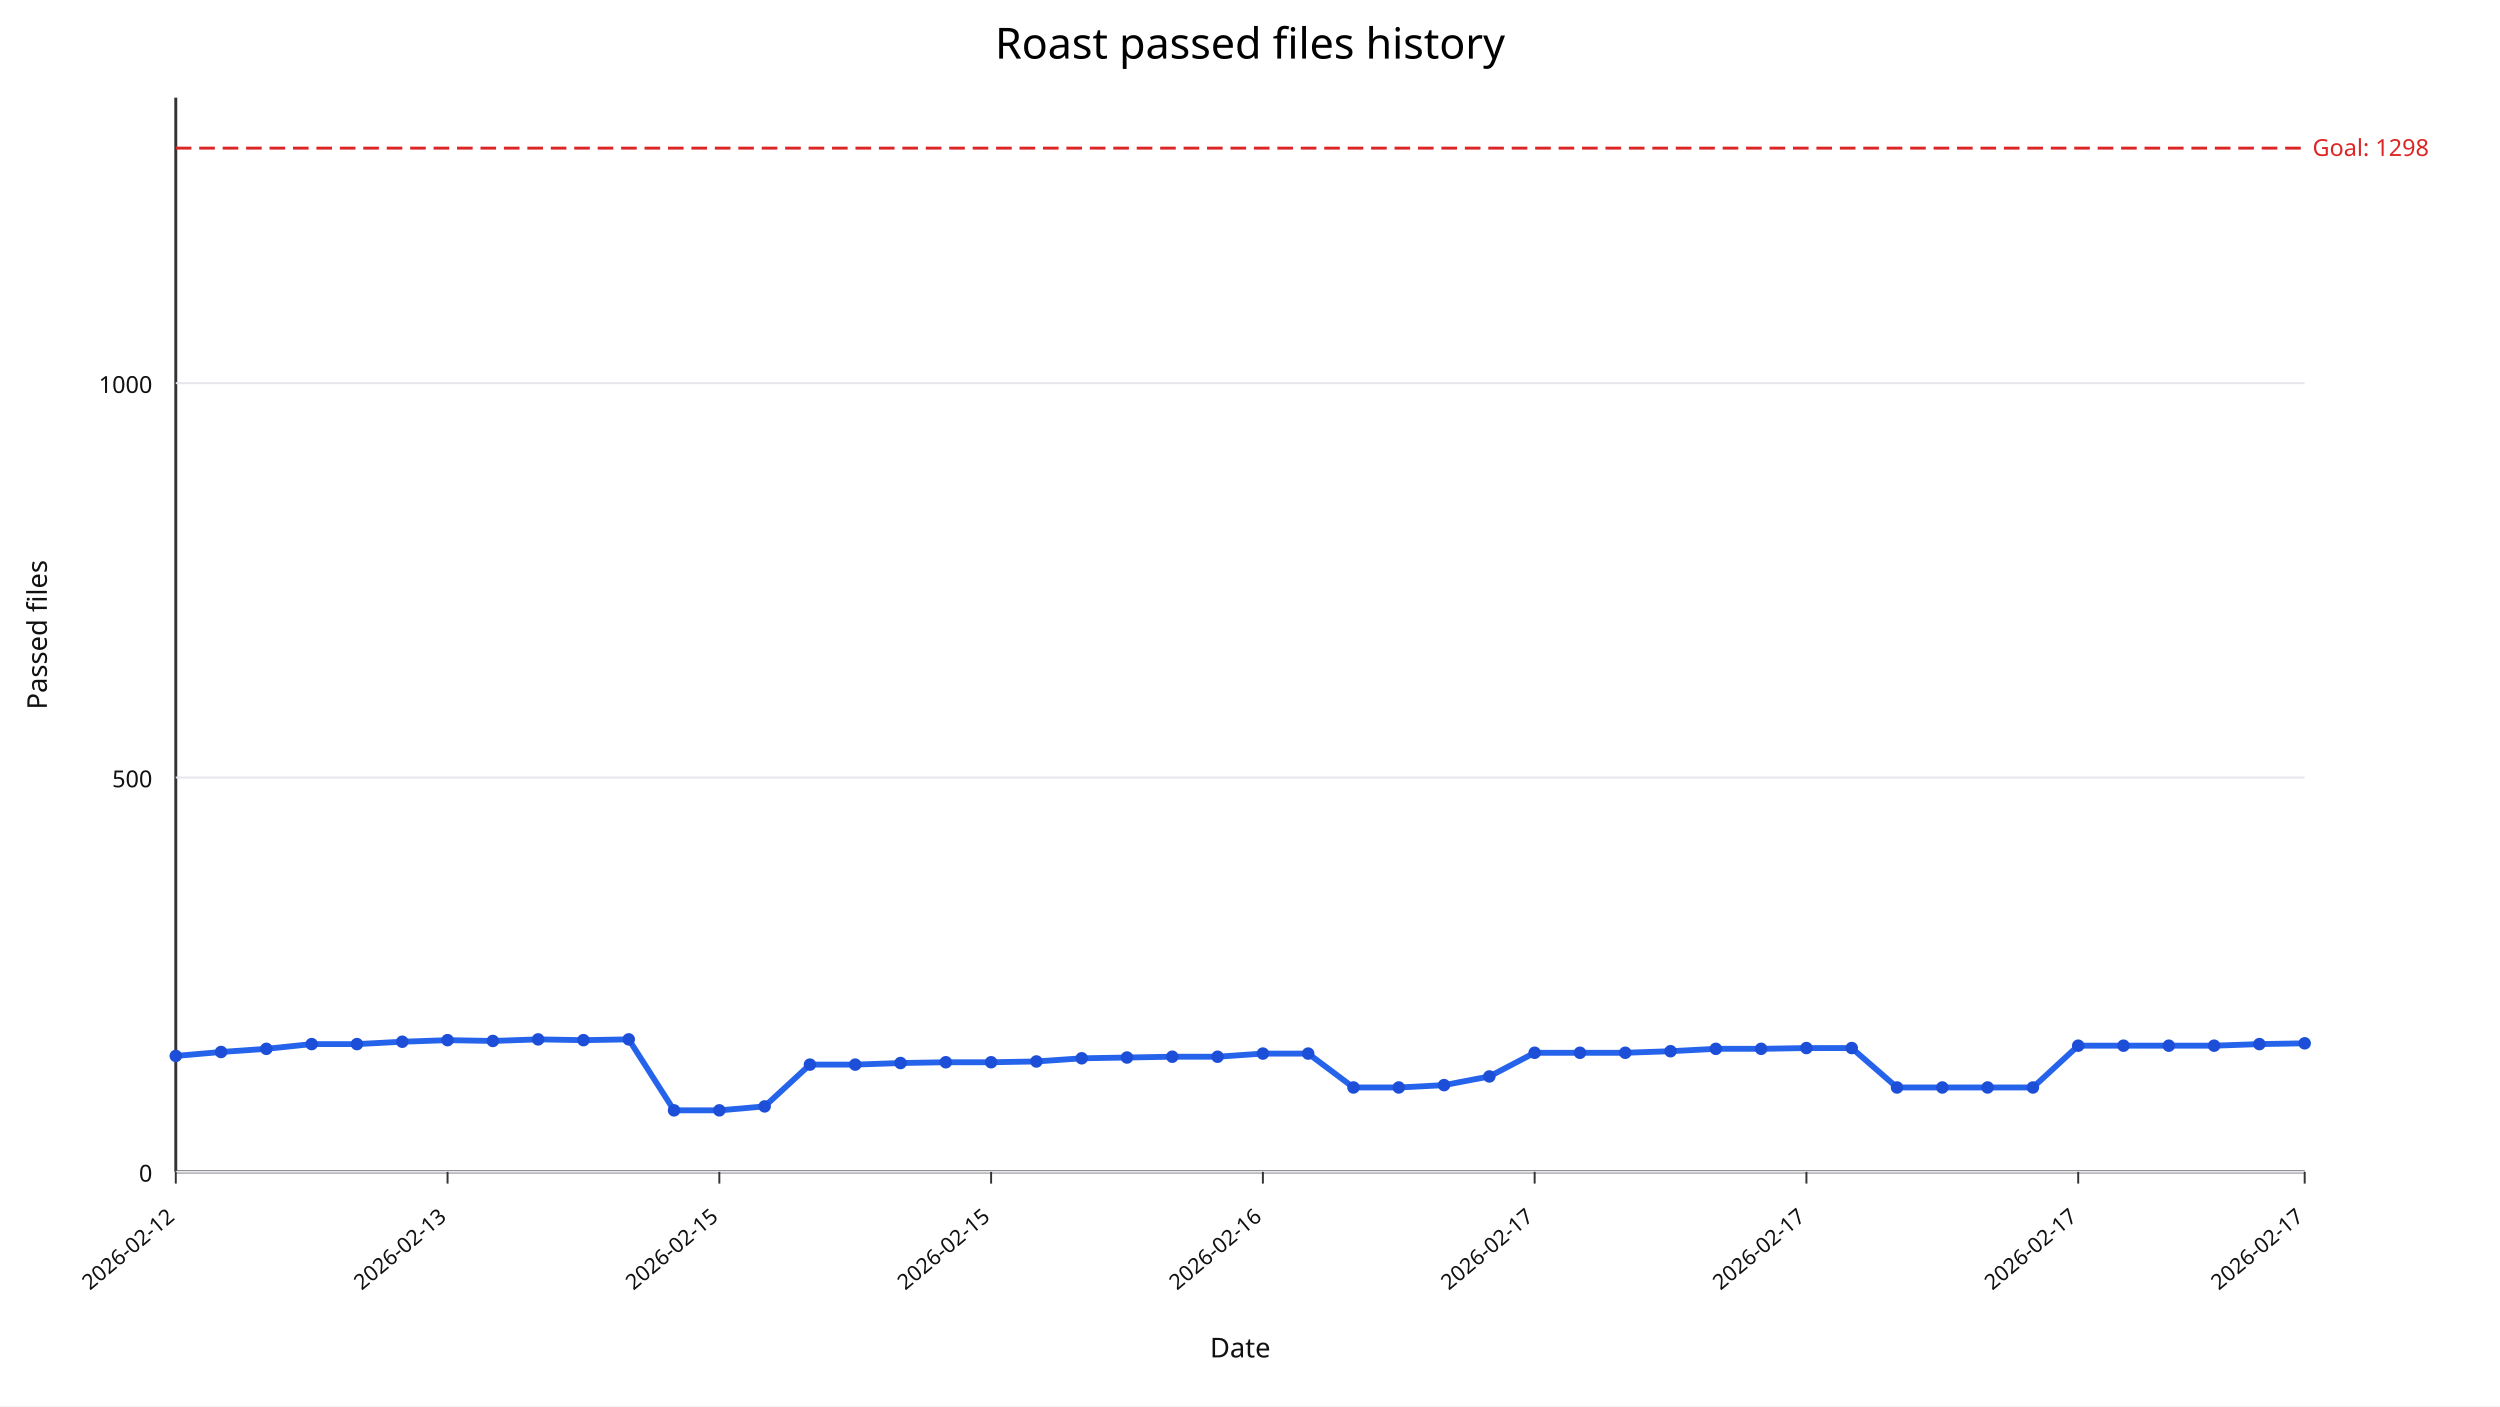
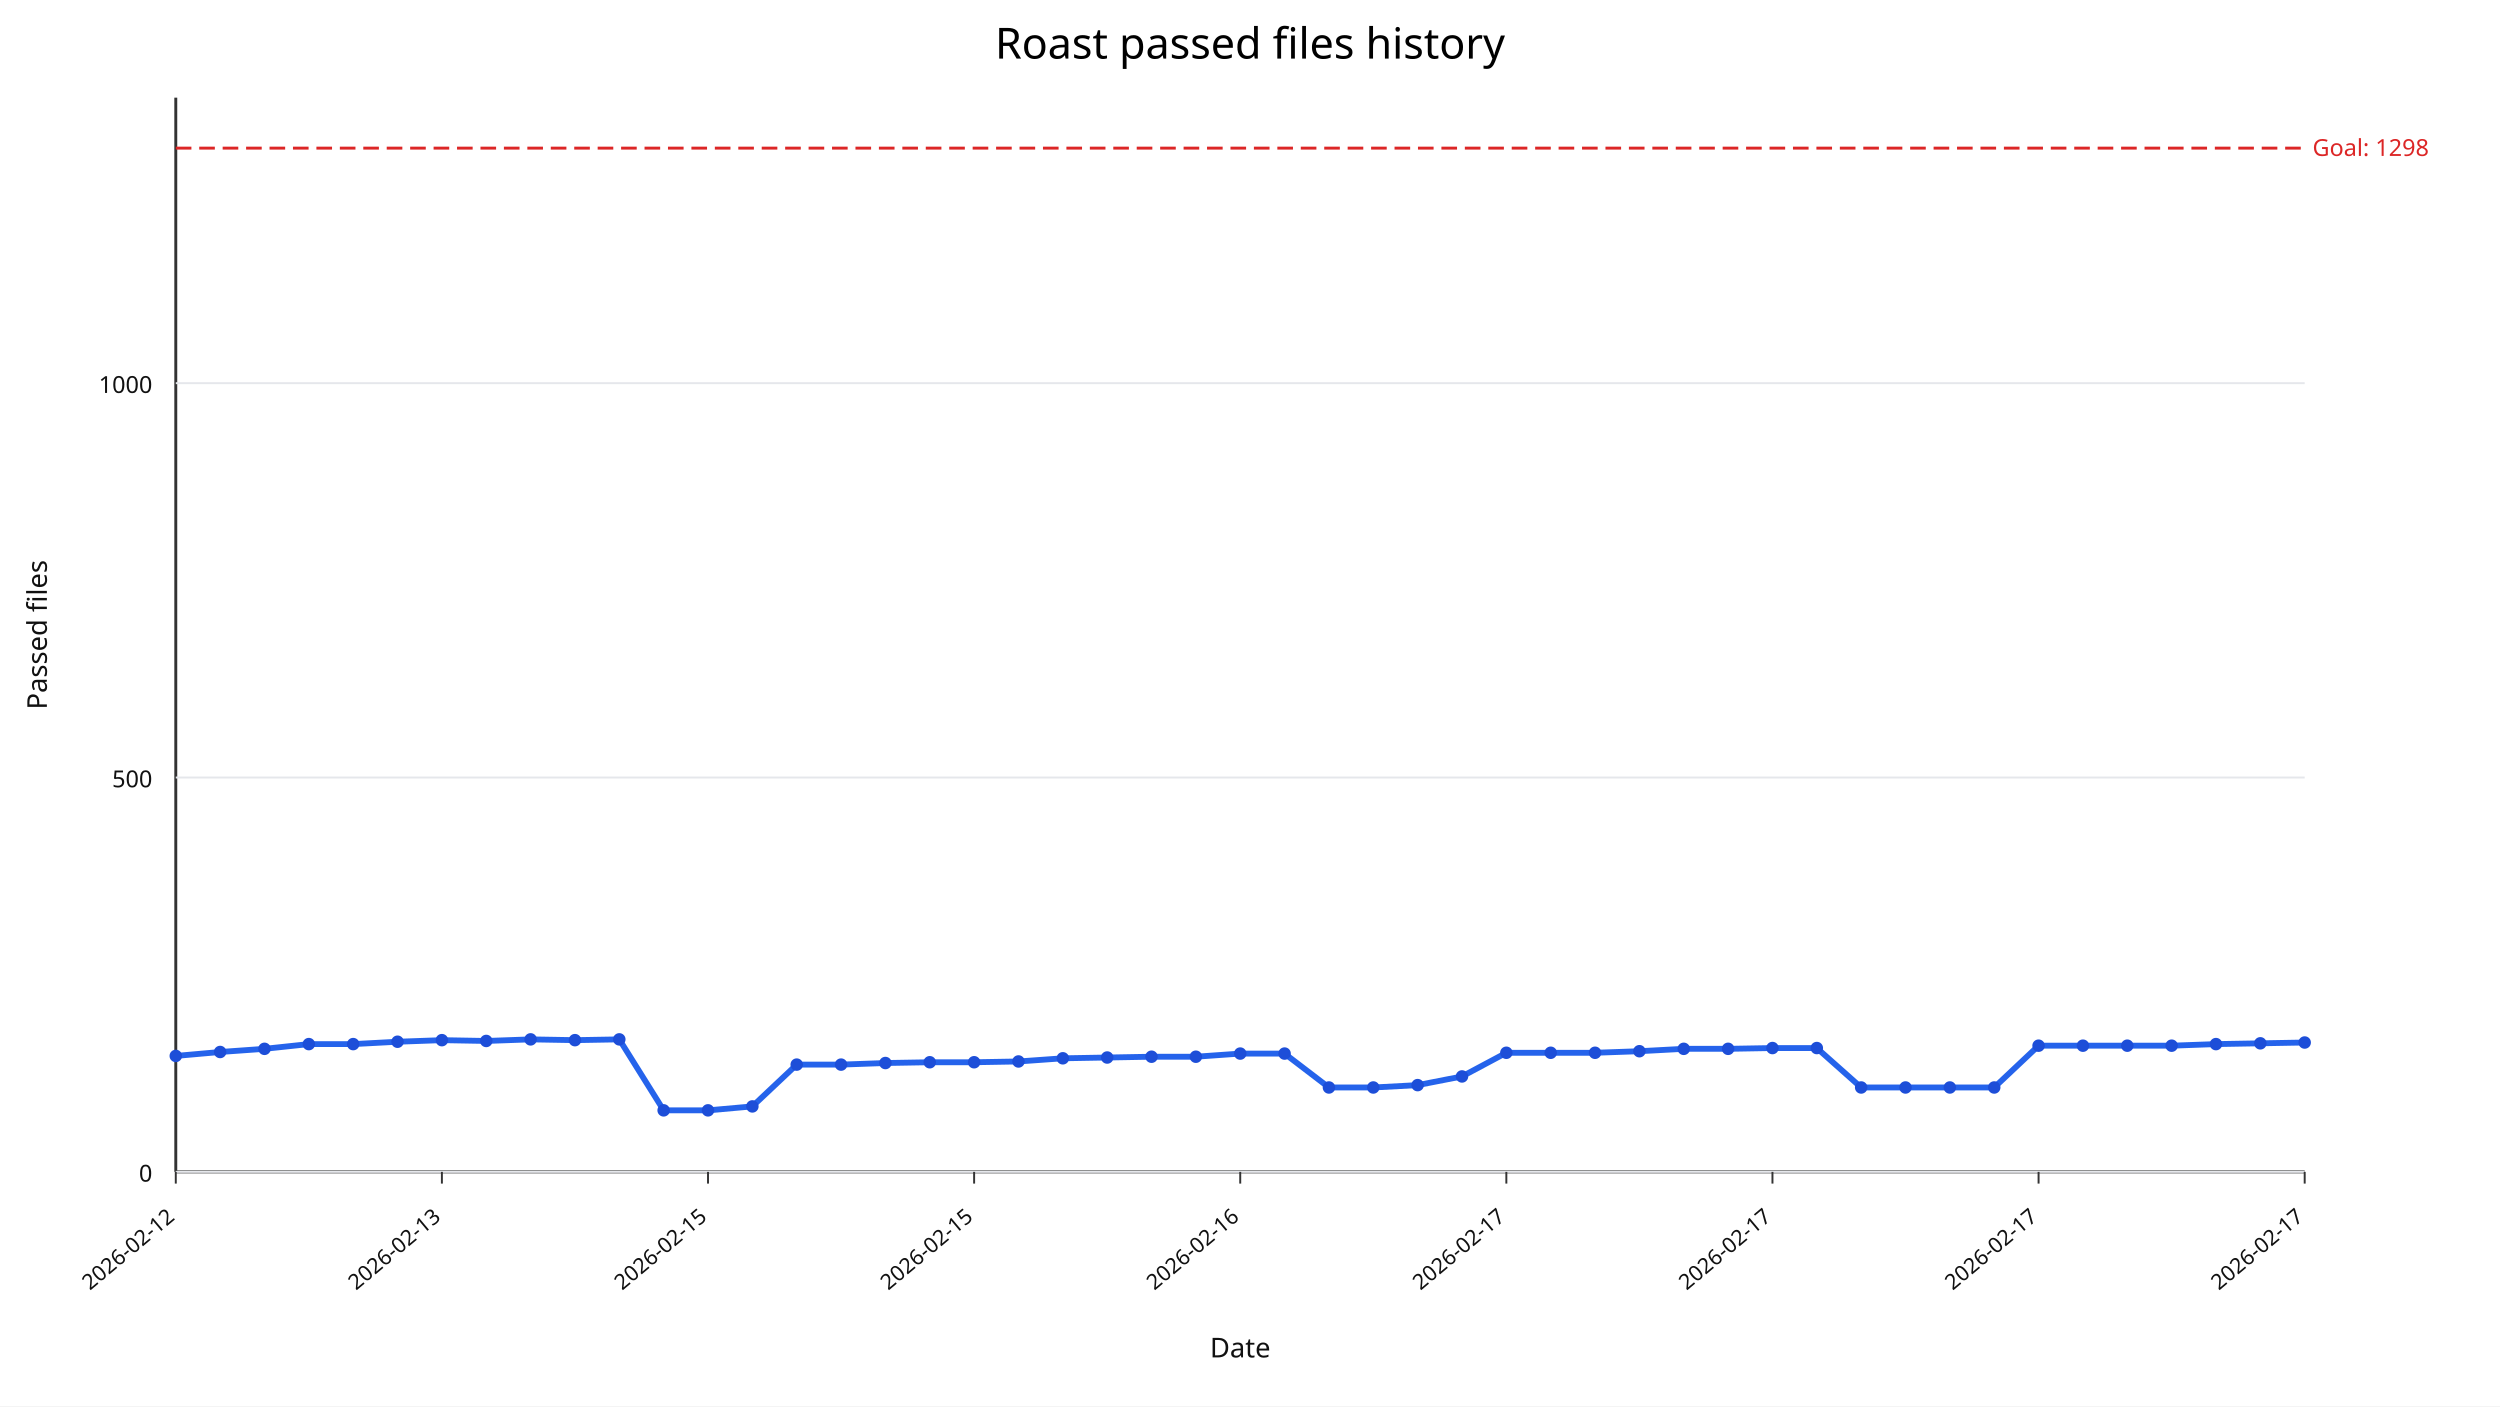
<svg xmlns="http://www.w3.org/2000/svg" width="1280" height="720" viewBox="0 0 1280 720">
  <rect width="100%" height="100%" fill="#ffffff" />
  <text x="640" y="30" text-anchor="middle" font-size="22" font-family="sans-serif">Roast passed files history</text>
  <line x1="90" y1="600" x2="1180" y2="600" stroke="#333" stroke-width="1.5" />
  <line x1="90" y1="50" x2="90" y2="600" stroke="#333" stroke-width="1.5" />
  <line x1="90" y1="600.00" x2="1180" y2="600.00" stroke="#e5e7eb" stroke-width="1" />
  <text x="78" y="605.00" text-anchor="end" font-size="12" fill="#111" font-family="sans-serif">0</text>
  <line x1="90" y1="398.09" x2="1180" y2="398.09" stroke="#e5e7eb" stroke-width="1" />
  <text x="78" y="403.09" text-anchor="end" font-size="12" fill="#111" font-family="sans-serif">500</text>
  <line x1="90" y1="196.18" x2="1180" y2="196.18" stroke="#e5e7eb" stroke-width="1" />
  <text x="78" y="201.18" text-anchor="end" font-size="12" fill="#111" font-family="sans-serif">1000</text>
  <line x1="90.00" y1="600" x2="90.00" y2="606" stroke="#333" stroke-width="1" />
  <text x="90.00" y="624" text-anchor="end" font-size="11" fill="#111" transform="rotate(-40 90.00,624)" font-family="sans-serif">2026-02-12</text>
-   <line x1="229.15" y1="600" x2="229.15" y2="606" stroke="#333" stroke-width="1" />
-   <text x="229.15" y="624" text-anchor="end" font-size="11" fill="#111" transform="rotate(-40 229.15,624)" font-family="sans-serif">2026-02-13</text>
-   <line x1="368.30" y1="600" x2="368.30" y2="606" stroke="#333" stroke-width="1" />
-   <text x="368.30" y="624" text-anchor="end" font-size="11" fill="#111" transform="rotate(-40 368.30,624)" font-family="sans-serif">2026-02-15</text>
-   <line x1="507.45" y1="600" x2="507.45" y2="606" stroke="#333" stroke-width="1" />
-   <text x="507.45" y="624" text-anchor="end" font-size="11" fill="#111" transform="rotate(-40 507.45,624)" font-family="sans-serif">2026-02-15</text>
-   <line x1="646.60" y1="600" x2="646.60" y2="606" stroke="#333" stroke-width="1" />
-   <text x="646.60" y="624" text-anchor="end" font-size="11" fill="#111" transform="rotate(-40 646.60,624)" font-family="sans-serif">2026-02-16</text>
-   <line x1="785.74" y1="600" x2="785.74" y2="606" stroke="#333" stroke-width="1" />
-   <text x="785.74" y="624" text-anchor="end" font-size="11" fill="#111" transform="rotate(-40 785.74,624)" font-family="sans-serif">2026-02-17</text>
-   <line x1="924.89" y1="600" x2="924.89" y2="606" stroke="#333" stroke-width="1" />
-   <text x="924.89" y="624" text-anchor="end" font-size="11" fill="#111" transform="rotate(-40 924.89,624)" font-family="sans-serif">2026-02-17</text>
-   <line x1="1064.04" y1="600" x2="1064.04" y2="606" stroke="#333" stroke-width="1" />
-   <text x="1064.04" y="624" text-anchor="end" font-size="11" fill="#111" transform="rotate(-40 1064.04,624)" font-family="sans-serif">2026-02-17</text>
+   <line x1="226.25" y1="600" x2="226.25" y2="606" stroke="#333" stroke-width="1" />
+   <text x="226.25" y="624" text-anchor="end" font-size="11" fill="#111" transform="rotate(-40 226.25,624)" font-family="sans-serif">2026-02-13</text>
+   <line x1="362.50" y1="600" x2="362.50" y2="606" stroke="#333" stroke-width="1" />
+   <text x="362.50" y="624" text-anchor="end" font-size="11" fill="#111" transform="rotate(-40 362.50,624)" font-family="sans-serif">2026-02-15</text>
+   <line x1="498.75" y1="600" x2="498.75" y2="606" stroke="#333" stroke-width="1" />
+   <text x="498.75" y="624" text-anchor="end" font-size="11" fill="#111" transform="rotate(-40 498.75,624)" font-family="sans-serif">2026-02-15</text>
+   <line x1="635.00" y1="600" x2="635.00" y2="606" stroke="#333" stroke-width="1" />
+   <text x="635.00" y="624" text-anchor="end" font-size="11" fill="#111" transform="rotate(-40 635.00,624)" font-family="sans-serif">2026-02-16</text>
+   <line x1="771.25" y1="600" x2="771.25" y2="606" stroke="#333" stroke-width="1" />
+   <text x="771.25" y="624" text-anchor="end" font-size="11" fill="#111" transform="rotate(-40 771.25,624)" font-family="sans-serif">2026-02-17</text>
+   <line x1="907.50" y1="600" x2="907.50" y2="606" stroke="#333" stroke-width="1" />
+   <text x="907.50" y="624" text-anchor="end" font-size="11" fill="#111" transform="rotate(-40 907.50,624)" font-family="sans-serif">2026-02-17</text>
+   <line x1="1043.75" y1="600" x2="1043.75" y2="606" stroke="#333" stroke-width="1" />
+   <text x="1043.75" y="624" text-anchor="end" font-size="11" fill="#111" transform="rotate(-40 1043.75,624)" font-family="sans-serif">2026-02-17</text>
  <line x1="1180.00" y1="600" x2="1180.00" y2="606" stroke="#333" stroke-width="1" />
  <text x="1180.00" y="624" text-anchor="end" font-size="11" fill="#111" transform="rotate(-40 1180.00,624)" font-family="sans-serif">2026-02-17</text>
  <line x1="90" y1="75.84" x2="1180" y2="75.84" stroke="#dc2626" stroke-width="1.5" stroke-dasharray="8,4" />
  <text x="1184" y="79.84" font-size="12" fill="#dc2626" font-family="sans-serif">Goal: 1298</text>
-   <polyline fill="none" stroke="#2563eb" stroke-width="3" points="90.00,540.64 113.19,538.62 136.38,537.00 159.57,534.58 182.77,534.58 205.96,533.37 229.15,532.56 252.34,532.97 275.53,532.16 298.72,532.56 321.91,532.16 345.11,568.50 368.30,568.50 391.49,566.48 414.68,545.08 437.87,545.08 461.06,544.27 484.26,543.87 507.45,543.87 530.64,543.47 553.83,541.85 577.02,541.45 600.21,541.04 623.40,541.04 646.60,539.43 669.79,539.43 692.98,556.79 716.17,556.79 739.36,555.58 762.55,551.14 785.74,539.02 808.94,539.02 832.13,539.02 855.32,538.22 878.51,537.00 901.70,537.00 924.89,536.60 948.09,536.60 971.28,556.79 994.47,556.79 1017.66,556.79 1040.85,556.79 1064.04,535.39 1087.23,535.39 1110.43,535.39 1133.62,535.39 1156.81,534.58 1180.00,534.18" />
+   <polyline fill="none" stroke="#2563eb" stroke-width="3" points="90.00,540.64 112.71,538.62 135.42,537.00 158.12,534.58 180.83,534.58 203.54,533.37 226.25,532.56 248.96,532.97 271.67,532.16 294.38,532.56 317.08,532.16 339.79,568.50 362.50,568.50 385.21,566.48 407.92,545.08 430.62,545.08 453.33,544.27 476.04,543.87 498.75,543.87 521.46,543.47 544.17,541.85 566.88,541.45 589.58,541.04 612.29,541.04 635.00,539.43 657.71,539.43 680.42,556.79 703.12,556.79 725.83,555.58 748.54,551.14 771.25,539.02 793.96,539.02 816.67,539.02 839.38,538.22 862.08,537.00 884.79,537.00 907.50,536.60 930.21,536.60 952.92,556.79 975.62,556.79 998.33,556.79 1021.04,556.79 1043.75,535.39 1066.46,535.39 1089.17,535.39 1111.88,535.39 1134.58,534.58 1157.29,534.18 1180.00,533.77" />
  <circle cx="90.00" cy="540.64" r="3.2" fill="#1d4ed8" />
-   <circle cx="113.19" cy="538.62" r="3.2" fill="#1d4ed8" />
-   <circle cx="136.38" cy="537.00" r="3.2" fill="#1d4ed8" />
-   <circle cx="159.57" cy="534.58" r="3.2" fill="#1d4ed8" />
-   <circle cx="182.77" cy="534.58" r="3.2" fill="#1d4ed8" />
-   <circle cx="205.96" cy="533.37" r="3.2" fill="#1d4ed8" />
-   <circle cx="229.15" cy="532.56" r="3.2" fill="#1d4ed8" />
-   <circle cx="252.34" cy="532.97" r="3.2" fill="#1d4ed8" />
-   <circle cx="275.53" cy="532.16" r="3.2" fill="#1d4ed8" />
-   <circle cx="298.72" cy="532.56" r="3.2" fill="#1d4ed8" />
-   <circle cx="321.91" cy="532.16" r="3.2" fill="#1d4ed8" />
-   <circle cx="345.11" cy="568.50" r="3.2" fill="#1d4ed8" />
-   <circle cx="368.30" cy="568.50" r="3.2" fill="#1d4ed8" />
-   <circle cx="391.49" cy="566.48" r="3.2" fill="#1d4ed8" />
-   <circle cx="414.68" cy="545.08" r="3.2" fill="#1d4ed8" />
-   <circle cx="437.87" cy="545.08" r="3.2" fill="#1d4ed8" />
-   <circle cx="461.06" cy="544.27" r="3.2" fill="#1d4ed8" />
-   <circle cx="484.26" cy="543.87" r="3.2" fill="#1d4ed8" />
-   <circle cx="507.45" cy="543.87" r="3.2" fill="#1d4ed8" />
-   <circle cx="530.64" cy="543.47" r="3.2" fill="#1d4ed8" />
-   <circle cx="553.83" cy="541.85" r="3.2" fill="#1d4ed8" />
-   <circle cx="577.02" cy="541.45" r="3.2" fill="#1d4ed8" />
-   <circle cx="600.21" cy="541.04" r="3.2" fill="#1d4ed8" />
-   <circle cx="623.40" cy="541.04" r="3.2" fill="#1d4ed8" />
-   <circle cx="646.60" cy="539.43" r="3.2" fill="#1d4ed8" />
-   <circle cx="669.79" cy="539.43" r="3.2" fill="#1d4ed8" />
-   <circle cx="692.98" cy="556.79" r="3.2" fill="#1d4ed8" />
-   <circle cx="716.17" cy="556.79" r="3.2" fill="#1d4ed8" />
-   <circle cx="739.36" cy="555.58" r="3.2" fill="#1d4ed8" />
-   <circle cx="762.55" cy="551.14" r="3.2" fill="#1d4ed8" />
-   <circle cx="785.74" cy="539.02" r="3.2" fill="#1d4ed8" />
-   <circle cx="808.94" cy="539.02" r="3.2" fill="#1d4ed8" />
-   <circle cx="832.13" cy="539.02" r="3.2" fill="#1d4ed8" />
-   <circle cx="855.32" cy="538.22" r="3.2" fill="#1d4ed8" />
-   <circle cx="878.51" cy="537.00" r="3.2" fill="#1d4ed8" />
-   <circle cx="901.70" cy="537.00" r="3.2" fill="#1d4ed8" />
-   <circle cx="924.89" cy="536.60" r="3.2" fill="#1d4ed8" />
-   <circle cx="948.09" cy="536.60" r="3.2" fill="#1d4ed8" />
-   <circle cx="971.28" cy="556.79" r="3.2" fill="#1d4ed8" />
-   <circle cx="994.47" cy="556.79" r="3.2" fill="#1d4ed8" />
-   <circle cx="1017.66" cy="556.79" r="3.2" fill="#1d4ed8" />
-   <circle cx="1040.85" cy="556.79" r="3.2" fill="#1d4ed8" />
-   <circle cx="1064.04" cy="535.39" r="3.2" fill="#1d4ed8" />
-   <circle cx="1087.23" cy="535.39" r="3.2" fill="#1d4ed8" />
-   <circle cx="1110.43" cy="535.39" r="3.2" fill="#1d4ed8" />
-   <circle cx="1133.62" cy="535.39" r="3.2" fill="#1d4ed8" />
-   <circle cx="1156.81" cy="534.58" r="3.2" fill="#1d4ed8" />
-   <circle cx="1180.00" cy="534.18" r="3.2" fill="#1d4ed8" />
+   <circle cx="112.71" cy="538.62" r="3.2" fill="#1d4ed8" />
+   <circle cx="135.42" cy="537.00" r="3.2" fill="#1d4ed8" />
+   <circle cx="158.12" cy="534.58" r="3.2" fill="#1d4ed8" />
+   <circle cx="180.83" cy="534.58" r="3.2" fill="#1d4ed8" />
+   <circle cx="203.54" cy="533.37" r="3.2" fill="#1d4ed8" />
+   <circle cx="226.25" cy="532.56" r="3.2" fill="#1d4ed8" />
+   <circle cx="248.96" cy="532.97" r="3.2" fill="#1d4ed8" />
+   <circle cx="271.67" cy="532.16" r="3.2" fill="#1d4ed8" />
+   <circle cx="294.38" cy="532.56" r="3.2" fill="#1d4ed8" />
+   <circle cx="317.08" cy="532.16" r="3.2" fill="#1d4ed8" />
+   <circle cx="339.79" cy="568.50" r="3.2" fill="#1d4ed8" />
+   <circle cx="362.50" cy="568.50" r="3.2" fill="#1d4ed8" />
+   <circle cx="385.21" cy="566.48" r="3.2" fill="#1d4ed8" />
+   <circle cx="407.92" cy="545.08" r="3.2" fill="#1d4ed8" />
+   <circle cx="430.62" cy="545.08" r="3.2" fill="#1d4ed8" />
+   <circle cx="453.33" cy="544.27" r="3.2" fill="#1d4ed8" />
+   <circle cx="476.04" cy="543.87" r="3.2" fill="#1d4ed8" />
+   <circle cx="498.75" cy="543.87" r="3.2" fill="#1d4ed8" />
+   <circle cx="521.46" cy="543.47" r="3.2" fill="#1d4ed8" />
+   <circle cx="544.17" cy="541.85" r="3.2" fill="#1d4ed8" />
+   <circle cx="566.88" cy="541.45" r="3.2" fill="#1d4ed8" />
+   <circle cx="589.58" cy="541.04" r="3.2" fill="#1d4ed8" />
+   <circle cx="612.29" cy="541.04" r="3.2" fill="#1d4ed8" />
+   <circle cx="635.00" cy="539.43" r="3.2" fill="#1d4ed8" />
+   <circle cx="657.71" cy="539.43" r="3.2" fill="#1d4ed8" />
+   <circle cx="680.42" cy="556.79" r="3.2" fill="#1d4ed8" />
+   <circle cx="703.12" cy="556.79" r="3.2" fill="#1d4ed8" />
+   <circle cx="725.83" cy="555.58" r="3.2" fill="#1d4ed8" />
+   <circle cx="748.54" cy="551.14" r="3.2" fill="#1d4ed8" />
+   <circle cx="771.25" cy="539.02" r="3.2" fill="#1d4ed8" />
+   <circle cx="793.96" cy="539.02" r="3.2" fill="#1d4ed8" />
+   <circle cx="816.67" cy="539.02" r="3.2" fill="#1d4ed8" />
+   <circle cx="839.38" cy="538.22" r="3.2" fill="#1d4ed8" />
+   <circle cx="862.08" cy="537.00" r="3.2" fill="#1d4ed8" />
+   <circle cx="884.79" cy="537.00" r="3.2" fill="#1d4ed8" />
+   <circle cx="907.50" cy="536.60" r="3.2" fill="#1d4ed8" />
+   <circle cx="930.21" cy="536.60" r="3.2" fill="#1d4ed8" />
+   <circle cx="952.92" cy="556.79" r="3.2" fill="#1d4ed8" />
+   <circle cx="975.62" cy="556.79" r="3.2" fill="#1d4ed8" />
+   <circle cx="998.33" cy="556.79" r="3.2" fill="#1d4ed8" />
+   <circle cx="1021.04" cy="556.79" r="3.2" fill="#1d4ed8" />
+   <circle cx="1043.75" cy="535.39" r="3.2" fill="#1d4ed8" />
+   <circle cx="1066.46" cy="535.39" r="3.2" fill="#1d4ed8" />
+   <circle cx="1089.17" cy="535.39" r="3.2" fill="#1d4ed8" />
+   <circle cx="1111.88" cy="535.39" r="3.2" fill="#1d4ed8" />
+   <circle cx="1134.58" cy="534.58" r="3.2" fill="#1d4ed8" />
+   <circle cx="1157.29" cy="534.18" r="3.2" fill="#1d4ed8" />
+   <circle cx="1180.00" cy="533.77" r="3.2" fill="#1d4ed8" />
  <text x="635" y="695" text-anchor="middle" font-size="14" fill="#111" font-family="sans-serif">Date</text>
  <text x="24" y="325" text-anchor="middle" font-size="14" fill="#111" transform="rotate(-90 24,325)" font-family="sans-serif">Passed files</text>
</svg>
